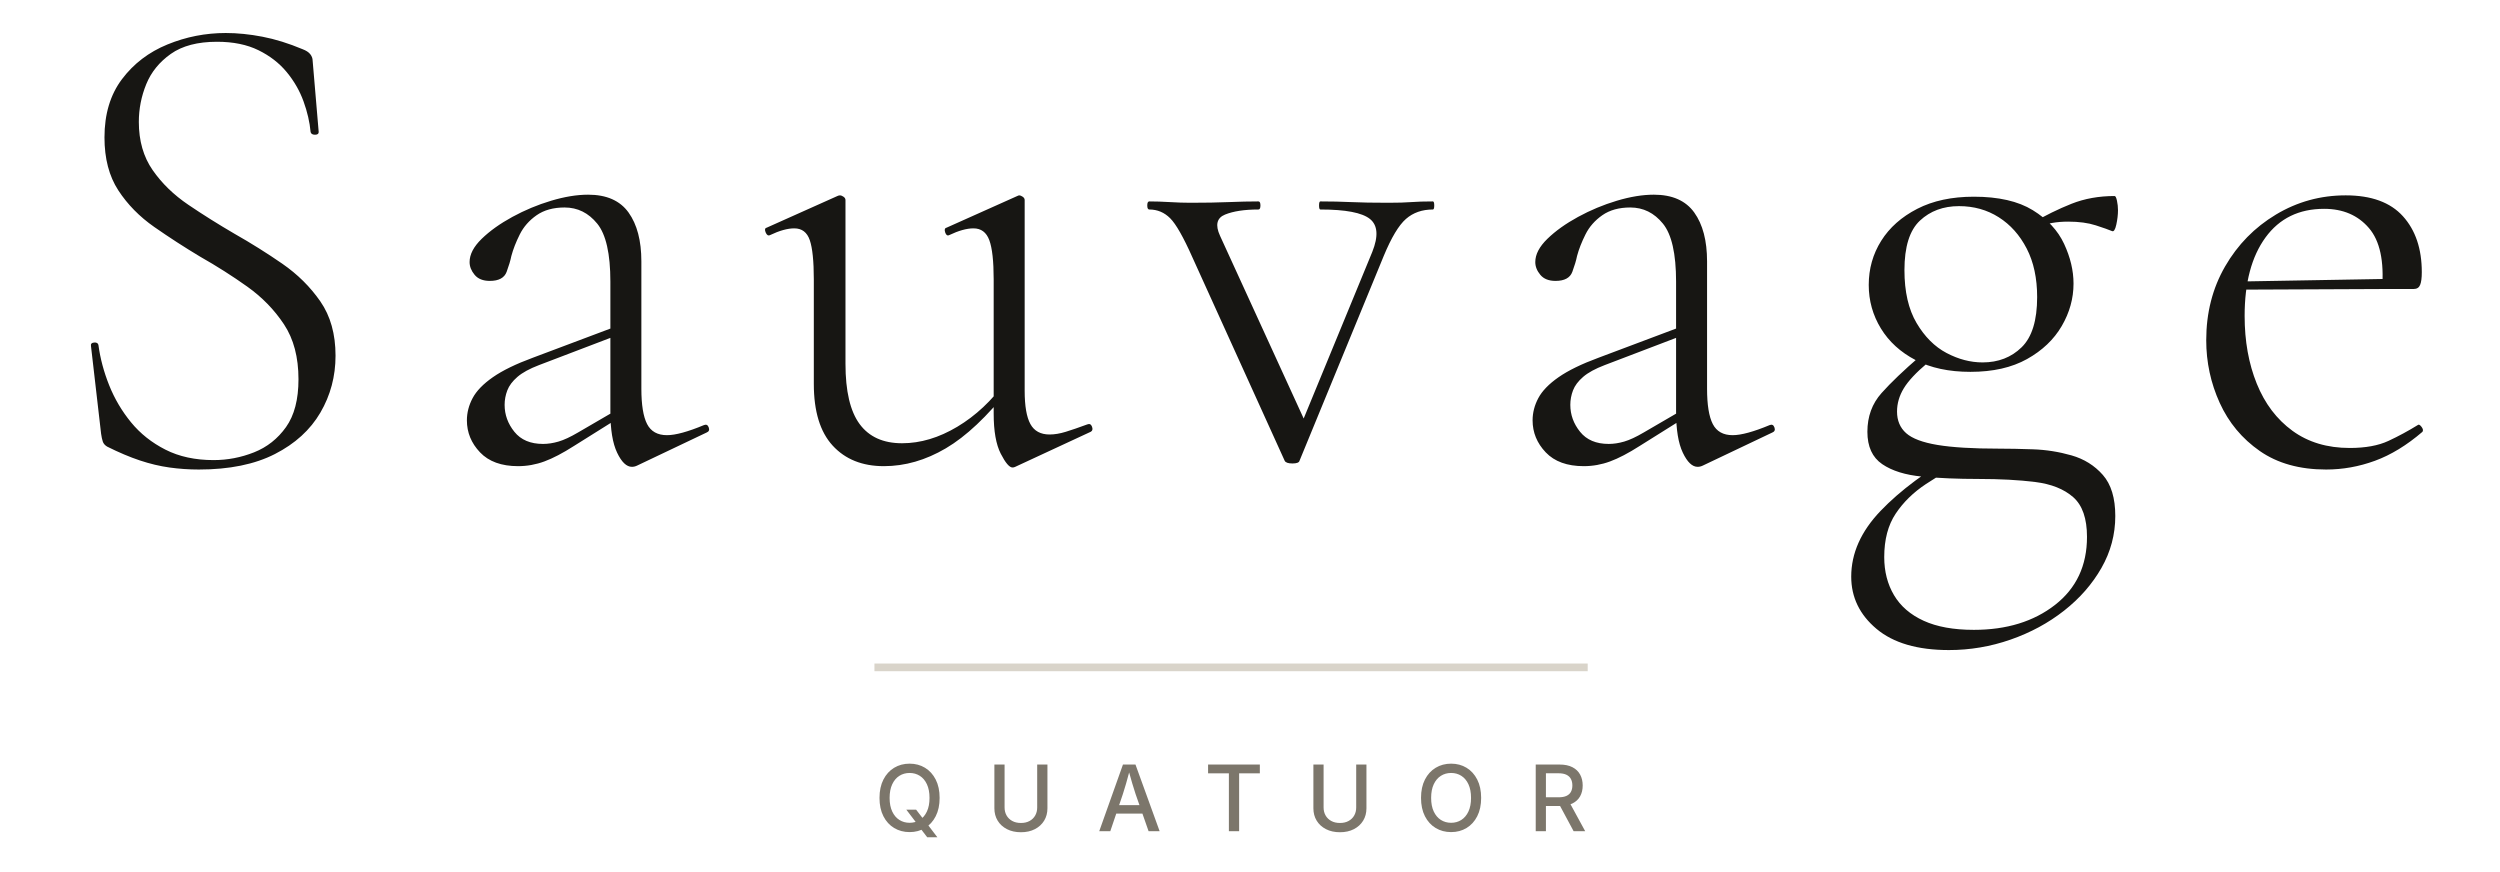
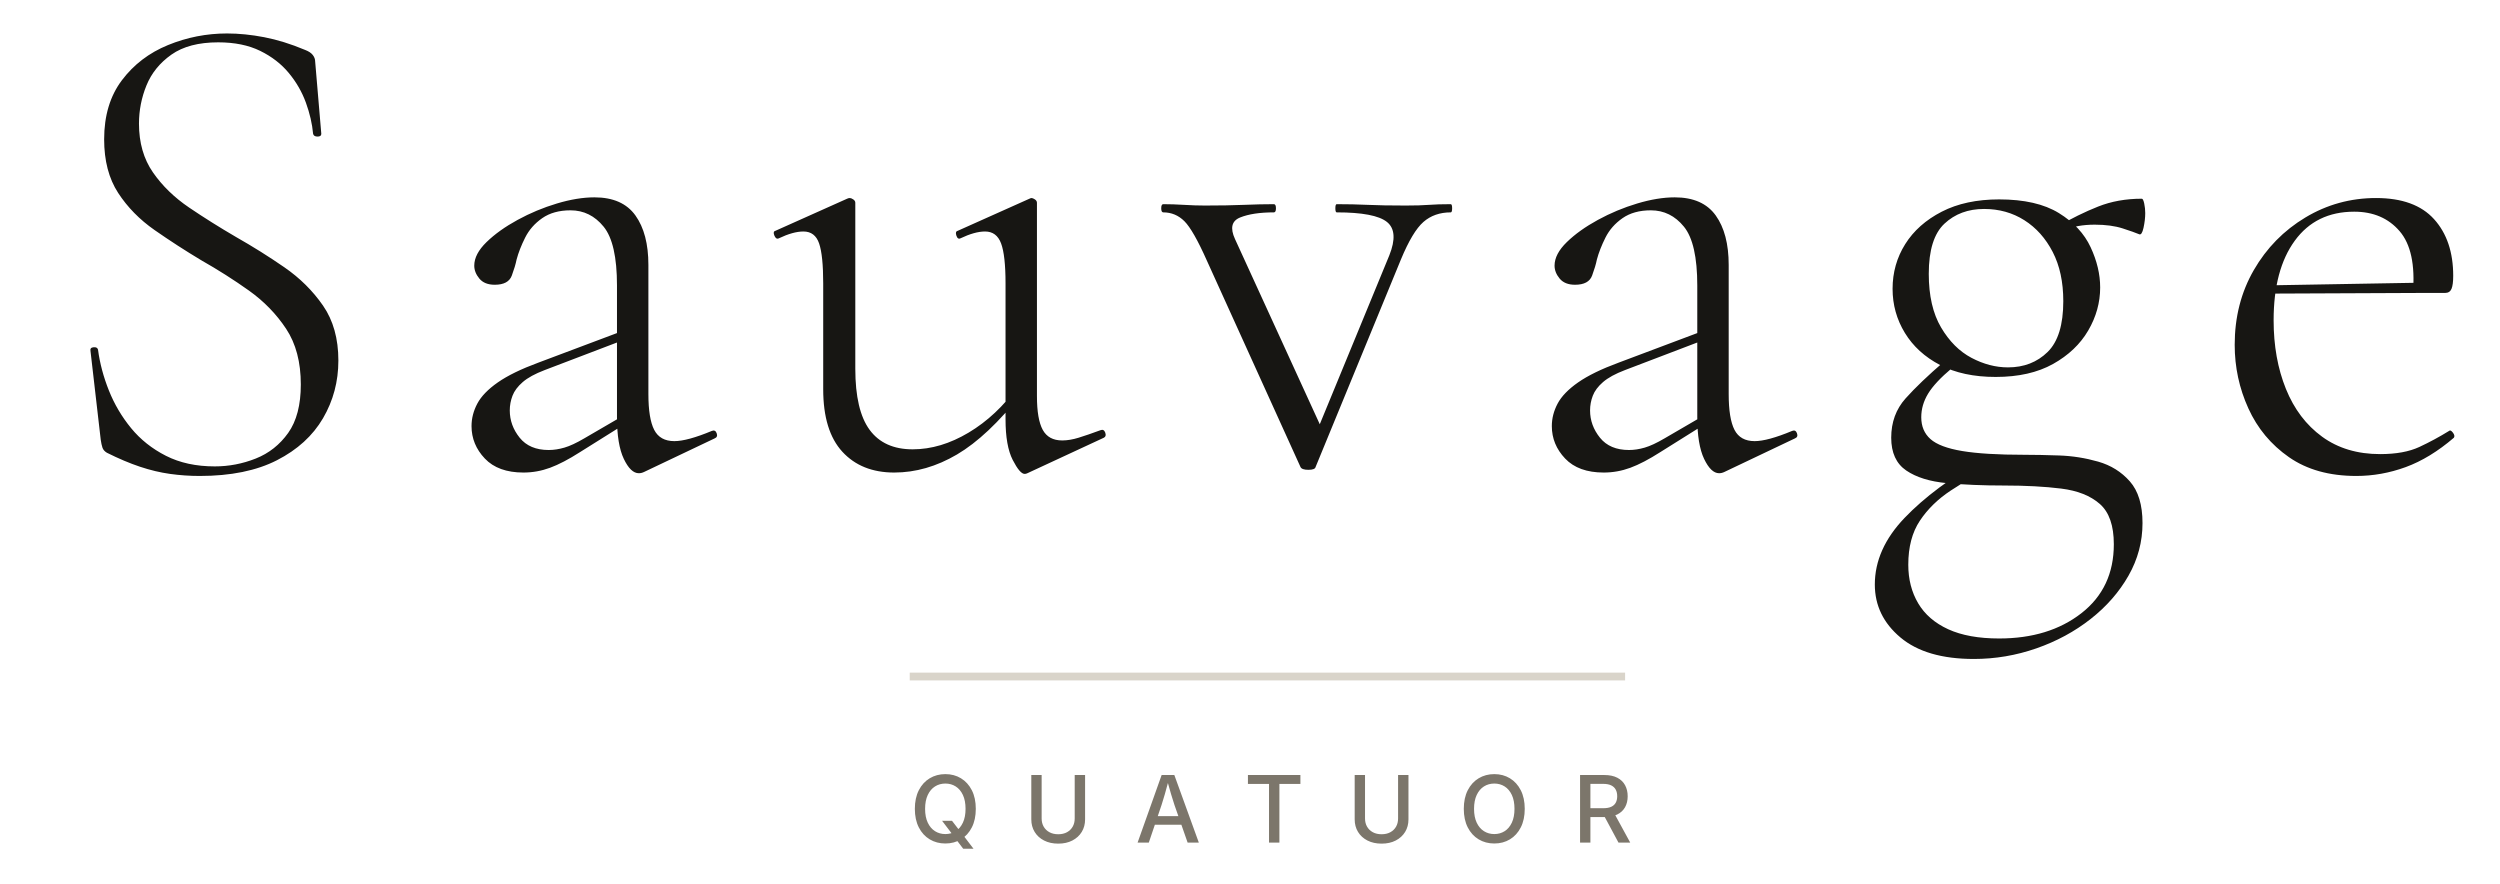
- <svg xmlns="http://www.w3.org/2000/svg" viewBox="-6.00 -68.50 369.50 129.39" width="370" height="129" role="img" aria-label="Sauvage Quatuor">
+ <svg xmlns="http://www.w3.org/2000/svg" viewBox="-6.00 -68.50 365.00 129.39" width="365" height="129" role="img" aria-label="Sauvage Quatuor">
  <g fill="#171613">
    <path d="M13.8 -50.4Q13.8 -46.2 15.85 -43.25Q17.9 -40.3 21.15 -38.1Q24.4 -35.9 28.0 -33.8Q31.7 -31.7 35.1 -29.35Q38.5 -27.0 40.75 -23.75Q43.0 -20.5 43.0 -15.7Q43.0 -11.1 40.75 -7.25Q38.5 -3.4 34.0 -1.1Q29.5 1.2 22.7 1.2Q20.5 1.2 18.35 0.9Q16.2 0.6 13.95 -0.15Q11.7 -0.9 9.1 -2.2Q8.6 -2.5 8.45 -2.95Q8.3 -3.4 8.2 -4.1L6.7 -17.1Q6.6 -17.6 7.15 -17.65Q7.7 -17.7 7.8 -17.3Q8.2 -14.3 9.4 -11.3Q10.6 -8.3 12.65 -5.8Q14.7 -3.3 17.75 -1.75Q20.8 -0.2 24.9 -0.2Q28.0 -0.2 30.9 -1.35Q33.8 -2.5 35.65 -5.1Q37.5 -7.7 37.5 -12.2Q37.5 -17.1 35.35 -20.35Q33.2 -23.6 29.9 -25.95Q26.6 -28.3 22.9 -30.4Q19.4 -32.5 16.1 -34.8Q12.8 -37.1 10.75 -40.25Q8.7 -43.4 8.7 -48.1Q8.7 -53.3 11.3 -56.75Q13.9 -60.2 18.05 -61.9Q22.2 -63.6 26.7 -63.6Q29.3 -63.6 32.15 -63.05Q35.0 -62.5 38.1 -61.2Q38.9 -60.9 39.25 -60.45Q39.6 -60.0 39.6 -59.5L40.5 -48.9Q40.5 -48.5 39.95 -48.5Q39.4 -48.5 39.3 -48.9Q39.1 -51.1 38.25 -53.45Q37.4 -55.8 35.75 -57.8Q34.1 -59.8 31.55 -61.05Q29.0 -62.3 25.4 -62.3Q21.1 -62.3 18.55 -60.5Q16.0 -58.7 14.9 -56.0Q13.8 -53.3 13.8 -50.4Z M87.8 0.6Q87.4 0.8 87.0 0.8Q85.8 0.8 84.8 -1.3Q83.8 -3.4 83.8 -7.4V-26.7Q83.8 -32.9 81.85 -35.3Q79.9 -37.7 77.0 -37.7Q74.5 -37.7 72.85 -36.55Q71.2 -35.4 70.35 -33.7Q69.5 -32.0 69.1 -30.5Q68.9 -29.5 68.4 -28.15Q67.9 -26.8 65.9 -26.8Q64.4 -26.8 63.65 -27.7Q62.9 -28.6 62.9 -29.6Q62.9 -31.3 64.7 -33.05Q66.5 -34.8 69.25 -36.3Q72.0 -37.8 75.0 -38.7Q78.0 -39.6 80.5 -39.6Q84.6 -39.6 86.5 -36.95Q88.4 -34.3 88.4 -29.7V-10.8Q88.4 -7.2 89.25 -5.55Q90.1 -3.9 92.2 -3.9Q94.1 -3.9 97.7 -5.4Q98.2 -5.6 98.4 -5.05Q98.6 -4.5 98.1 -4.3ZM70.1 0.7Q66.4 0.7 64.45 -1.35Q62.5 -3.4 62.5 -6.1Q62.5 -7.8 63.35 -9.4Q64.2 -11.0 66.35 -12.5Q68.5 -14.0 72.3 -15.4L84.8 -20.1L85.0 -18.8L73.2 -14.3Q71.1 -13.5 70.0 -12.55Q68.9 -11.6 68.5 -10.55Q68.1 -9.5 68.1 -8.4Q68.1 -6.2 69.55 -4.4Q71.0 -2.6 73.8 -2.6Q74.9 -2.6 76.1 -2.95Q77.3 -3.3 79.0 -4.3L85.7 -8.2L85.9 -7.0L78.4 -2.3Q75.9 -0.7 74.0 0.0Q72.1 0.7 70.1 0.7Z M124.4 0.7Q119.6 0.7 116.8 -2.35Q114.0 -5.4 114.0 -11.5V-27.0Q114.0 -31.1 113.4 -32.85Q112.8 -34.6 111.1 -34.6Q109.6 -34.6 107.5 -33.6Q107.1 -33.4 106.85 -34.0Q106.6 -34.6 107.0 -34.7L117.5 -39.4Q117.7 -39.5 117.9 -39.5Q118.1 -39.5 118.4 -39.3Q118.7 -39.1 118.7 -38.8V-14.5Q118.7 -8.4 120.8 -5.55Q122.9 -2.7 127.1 -2.7Q131.2 -2.7 135.3 -5.15Q139.4 -7.6 142.5 -11.9L143.0 -10.8Q138.1 -4.6 133.6 -1.95Q129.1 0.7 124.4 0.7ZM145.3 -38.8V-10.5Q145.3 -7.1 146.15 -5.55Q147.0 -4.0 149.0 -4.0Q150.1 -4.0 151.4 -4.4Q152.7 -4.8 154.6 -5.5Q155.1 -5.7 155.3 -5.15Q155.5 -4.6 155.1 -4.4L143.9 0.8Q143.7 0.9 143.5 0.9Q142.8 0.9 141.75 -1.15Q140.7 -3.2 140.7 -7.1V-27.0Q140.7 -31.1 140.05 -32.85Q139.4 -34.6 137.7 -34.6Q136.2 -34.6 134.1 -33.6Q133.7 -33.4 133.5 -34.0Q133.3 -34.6 133.7 -34.7L144.2 -39.4Q144.4 -39.5 144.5 -39.5Q144.7 -39.5 145.0 -39.3Q145.3 -39.1 145.3 -38.8Z M205.9 -38.6Q206.1 -38.6 206.1 -38.0Q206.1 -37.4 205.9 -37.4Q203.5 -37.4 201.9 -36.0Q200.3 -34.6 198.6 -30.5L186.1 -0.1Q186.0 0.3 185.05 0.3Q184.1 0.3 183.9 -0.1L170.2 -30.3Q168.2 -34.8 166.9 -36.1Q165.6 -37.4 163.8 -37.4Q163.5 -37.4 163.5 -38.0Q163.5 -38.6 163.8 -38.6Q165.2 -38.6 166.85 -38.5Q168.5 -38.4 169.9 -38.4Q173.2 -38.4 175.6 -38.5Q178.0 -38.6 180.0 -38.6Q180.3 -38.6 180.3 -38.0Q180.3 -37.4 180.0 -37.4Q176.9 -37.4 175.05 -36.65Q173.2 -35.9 174.3 -33.5L187.3 -5.1L185.0 -2.2L196.9 -31.1Q198.3 -34.6 196.55 -36.0Q194.8 -37.4 189.2 -37.4Q189.0 -37.4 189.0 -38.0Q189.0 -38.6 189.2 -38.6Q191.6 -38.6 193.75 -38.5Q195.9 -38.4 199.3 -38.4Q201.4 -38.4 202.7 -38.5Q204.0 -38.6 205.9 -38.6Z M246 0.6Q245.6 0.8 245.2 0.8Q244 0.8 243 -1.3Q242 -3.4 242 -7.4V-26.7Q242 -32.9 240.05 -35.3Q238.1 -37.7 235.2 -37.7Q232.7 -37.7 231.05 -36.55Q229.4 -35.4 228.55 -33.7Q227.7 -32.0 227.3 -30.5Q227.1 -29.5 226.6 -28.15Q226.1 -26.8 224.1 -26.8Q222.6 -26.8 221.85 -27.7Q221.1 -28.6 221.1 -29.6Q221.1 -31.3 222.9 -33.05Q224.7 -34.8 227.45 -36.3Q230.2 -37.8 233.2 -38.7Q236.2 -39.6 238.7 -39.6Q242.8 -39.6 244.7 -36.95Q246.6 -34.3 246.6 -29.7V-10.8Q246.6 -7.2 247.45 -5.55Q248.3 -3.9 250.4 -3.9Q252.3 -3.9 255.9 -5.4Q256.4 -5.6 256.6 -5.05Q256.8 -4.5 256.3 -4.3ZM228.3 0.7Q224.6 0.7 222.65 -1.35Q220.7 -3.4 220.7 -6.1Q220.7 -7.8 221.55 -9.4Q222.4 -11.0 224.55 -12.5Q226.7 -14.0 230.5 -15.4L243 -20.1L243.2 -18.8L231.4 -14.3Q229.3 -13.5 228.2 -12.55Q227.1 -11.6 226.7 -10.55Q226.3 -9.5 226.3 -8.4Q226.3 -6.2 227.75 -4.4Q229.2 -2.6 232 -2.6Q233.1 -2.6 234.3 -2.95Q235.5 -3.3 237.2 -4.3L243.9 -8.2L244.1 -7.0L236.6 -2.3Q234.1 -0.7 232.2 0.0Q230.3 0.7 228.3 0.7Z M282.5 28.0Q275.5 28.0 271.75 24.85Q268.0 21.7 268.0 17.1Q268.0 11.9 272.35 7.35Q276.7 2.8 284.1 -1.4L285.2 -0.1Q281.9 1.5 279.1 3.35Q276.3 5.2 274.6 7.75Q272.9 10.3 272.9 14.2Q272.9 17.4 274.35 19.85Q275.8 22.3 278.75 23.65Q281.7 25.0 286.2 25.0Q293.5 25.0 298.25 21.3Q303.0 17.6 303.0 11.2Q303.0 7.1 300.95 5.3Q298.9 3.5 295.3 3.05Q291.7 2.6 286.9 2.6Q282.3 2.6 278.55 2.25Q274.8 1.9 272.6 0.4Q270.4 -1.1 270.4 -4.4Q270.4 -7.8 272.5 -10.15Q274.6 -12.5 278.2 -15.6L279.3 -14.6Q276.8 -12.5 275.8 -10.85Q274.8 -9.2 274.8 -7.4Q274.8 -5.4 276.15 -4.2Q277.5 -3.0 280.8 -2.45Q284.1 -1.9 289.9 -1.9Q292.1 -1.9 295.0 -1.8Q297.9 -1.7 300.7 -0.9Q303.5 -0.1 305.35 2Q307.2 4.1 307.2 8.1Q307.2 12.2 305.15 15.8Q303.1 19.4 299.6 22.15Q296.1 24.9 291.65 26.45Q287.2 28.0 282.5 28.0ZM285.7 -13.3Q280.9 -13.3 277.55 -15.05Q274.2 -16.8 272.4 -19.75Q270.6 -22.7 270.6 -26.2Q270.6 -29.8 272.45 -32.75Q274.3 -35.7 277.8 -37.5Q281.3 -39.3 286.2 -39.3Q291.7 -39.3 294.95 -37.3Q298.2 -35.3 299.6 -32.3Q301.0 -29.3 301.0 -26.4Q301.0 -23.1 299.25 -20.1Q297.5 -17.1 294.1 -15.2Q290.7 -13.3 285.7 -13.3ZM287.5 -14.7Q291.0 -14.7 293.3 -16.95Q295.6 -19.2 295.6 -24.4Q295.6 -28.6 294.05 -31.6Q292.5 -34.6 289.9 -36.25Q287.3 -37.9 284.0 -37.9Q280.5 -37.9 278.2 -35.75Q275.9 -33.6 275.9 -28.4Q275.9 -23.6 277.7 -20.55Q279.5 -17.5 282.15 -16.1Q284.8 -14.7 287.5 -14.7ZM294.7 -31.9V-35.3Q297.8 -37.1 300.7 -38.25Q303.6 -39.4 307.1 -39.4Q307.3 -39.4 307.45 -38.7Q307.6 -38.0 307.6 -37.3Q307.6 -36.3 307.35 -35.15Q307.1 -34.0 306.7 -34.2Q306.0 -34.5 304.3 -35.05Q302.6 -35.6 300.2 -35.6Q298.9 -35.6 297.8 -35.4Q296.7 -35.2 295.6 -34.9Z M338.5 1.2Q332.6 1.2 328.65 -1.55Q324.7 -4.3 322.7 -8.7Q320.7 -13.1 320.7 -18.0Q320.7 -24.1 323.5 -28.95Q326.3 -33.8 331.05 -36.65Q335.8 -39.5 341.4 -39.5Q347.1 -39.5 349.9 -36.4Q352.7 -33.3 352.7 -28.1Q352.7 -26.8 352.45 -26.2Q352.2 -25.6 351.5 -25.6H346.8Q347.3 -31.8 344.85 -34.65Q342.4 -37.5 338.2 -37.5Q332.6 -37.5 329.5 -33.25Q326.4 -29.0 326.4 -21.6Q326.4 -16.0 328.2 -11.55Q330.0 -7.1 333.5 -4.55Q337.0 -2.0 342.0 -2.0Q345.5 -2.0 347.75 -3.05Q350.0 -4.1 352.1 -5.4Q352.3 -5.6 352.65 -5.15Q353.0 -4.7 352.8 -4.4Q349.3 -1.4 345.75 -0.1Q342.2 1.2 338.5 1.2ZM325.1 -25.5 325.0 -26.7 347.8 -27.1V-25.6Z" />
  </g>
-   <rect x="123.00" y="30.00" width="105.88" height="1.14" fill="#d9d4ca" />
-   <g fill="#7c766b" transform="translate(123.00,54.89)">
+   <rect x="126.67" y="30.00" width="104.76" height="1.14" fill="#d9d4ca" />
+   <g fill="#7c766b" transform="translate(126.67,54.89)">
    <path d="M4.735 -3.194H6.189L7.232 -1.839L7.69 -1.262L9.337 0.896H7.829L6.734 -0.538L6.368 -1.049ZM5.22 0.133Q3.938 0.133 2.925 -0.475Q1.913 -1.082 1.331 -2.221Q0.75 -3.36 0.75 -4.941Q0.75 -6.528 1.331 -7.667Q1.913 -8.805 2.925 -9.416Q3.938 -10.027 5.22 -10.027Q6.501 -10.027 7.507 -9.416Q8.513 -8.805 9.094 -7.667Q9.675 -6.528 9.675 -4.941Q9.675 -3.36 9.094 -2.221Q8.513 -1.082 7.507 -0.475Q6.501 0.133 5.22 0.133ZM5.22 -1.248Q6.063 -1.248 6.73 -1.67Q7.398 -2.092 7.786 -2.919Q8.175 -3.745 8.175 -4.941Q8.175 -6.149 7.786 -6.976Q7.398 -7.803 6.73 -8.224Q6.063 -8.646 5.22 -8.646Q4.37 -8.646 3.699 -8.221Q3.028 -7.796 2.64 -6.969Q2.251 -6.143 2.251 -4.941Q2.251 -3.745 2.64 -2.922Q3.028 -2.098 3.699 -1.673Q4.37 -1.248 5.22 -1.248Z M21.749 0.153Q20.56 0.153 19.67 -0.305Q18.78 -0.764 18.292 -1.564Q17.804 -2.364 17.804 -3.4V-9.895H19.318V-3.526Q19.318 -2.855 19.614 -2.338Q19.909 -1.82 20.454 -1.521Q20.998 -1.222 21.749 -1.222Q22.492 -1.222 23.034 -1.521Q23.575 -1.82 23.867 -2.338Q24.159 -2.855 24.159 -3.526V-9.895H25.68V-3.4Q25.68 -2.364 25.192 -1.564Q24.704 -0.764 23.817 -0.305Q22.931 0.153 21.749 0.153Z M33.37 0.0 36.89 -9.895H38.749L42.335 0.0H40.695L38.769 -5.505Q38.543 -6.176 38.274 -7.086Q38.005 -7.995 37.653 -9.27H37.959Q37.62 -7.982 37.351 -7.062Q37.082 -6.143 36.876 -5.505L35.01 0.0ZM35.276 -2.61V-3.871H40.423V-2.61Z M49.527 -8.593V-9.895H57.211V-8.593H54.136V0.0H52.615V-8.593Z M69.104 0.153Q67.916 0.153 67.026 -0.305Q66.136 -0.764 65.648 -1.564Q65.16 -2.364 65.16 -3.4V-9.895H66.674V-3.526Q66.674 -2.855 66.97 -2.338Q67.265 -1.82 67.81 -1.521Q68.354 -1.222 69.104 -1.222Q69.848 -1.222 70.389 -1.521Q70.931 -1.82 71.223 -2.338Q71.515 -2.855 71.515 -3.526V-9.895H73.036V-3.4Q73.036 -2.364 72.548 -1.564Q72.06 -0.764 71.173 -0.305Q70.287 0.153 69.104 0.153Z M85.607 0.133Q84.325 0.133 83.313 -0.475Q82.3 -1.082 81.719 -2.221Q81.138 -3.36 81.138 -4.941Q81.138 -6.528 81.719 -7.667Q82.3 -8.805 83.313 -9.416Q84.325 -10.027 85.607 -10.027Q86.889 -10.027 87.895 -9.416Q88.901 -8.805 89.482 -7.667Q90.063 -6.528 90.063 -4.941Q90.063 -3.36 89.482 -2.221Q88.901 -1.082 87.895 -0.475Q86.889 0.133 85.607 0.133ZM85.607 -1.248Q86.45 -1.248 87.118 -1.67Q87.785 -2.092 88.174 -2.919Q88.562 -3.745 88.562 -4.941Q88.562 -6.149 88.174 -6.976Q87.785 -7.803 87.118 -8.224Q86.45 -8.646 85.607 -8.646Q84.757 -8.646 84.086 -8.221Q83.416 -7.796 83.027 -6.969Q82.639 -6.143 82.639 -4.941Q82.639 -3.745 83.027 -2.922Q83.416 -2.098 84.086 -1.673Q84.757 -1.248 85.607 -1.248Z M98.165 0.0V-9.895H101.711Q102.853 -9.895 103.617 -9.499Q104.381 -9.104 104.759 -8.4Q105.138 -7.696 105.138 -6.787Q105.138 -5.87 104.756 -5.183Q104.374 -4.496 103.61 -4.117Q102.847 -3.739 101.698 -3.739H99.035V-5.034H101.552Q102.282 -5.034 102.73 -5.243Q103.179 -5.452 103.391 -5.844Q103.604 -6.236 103.604 -6.787Q103.604 -7.345 103.391 -7.75Q103.179 -8.155 102.727 -8.377Q102.275 -8.6 101.538 -8.6H99.679V0.0ZM103.79 0.0 101.392 -4.469H103.072L105.509 0.0Z" />
  </g>
</svg>
